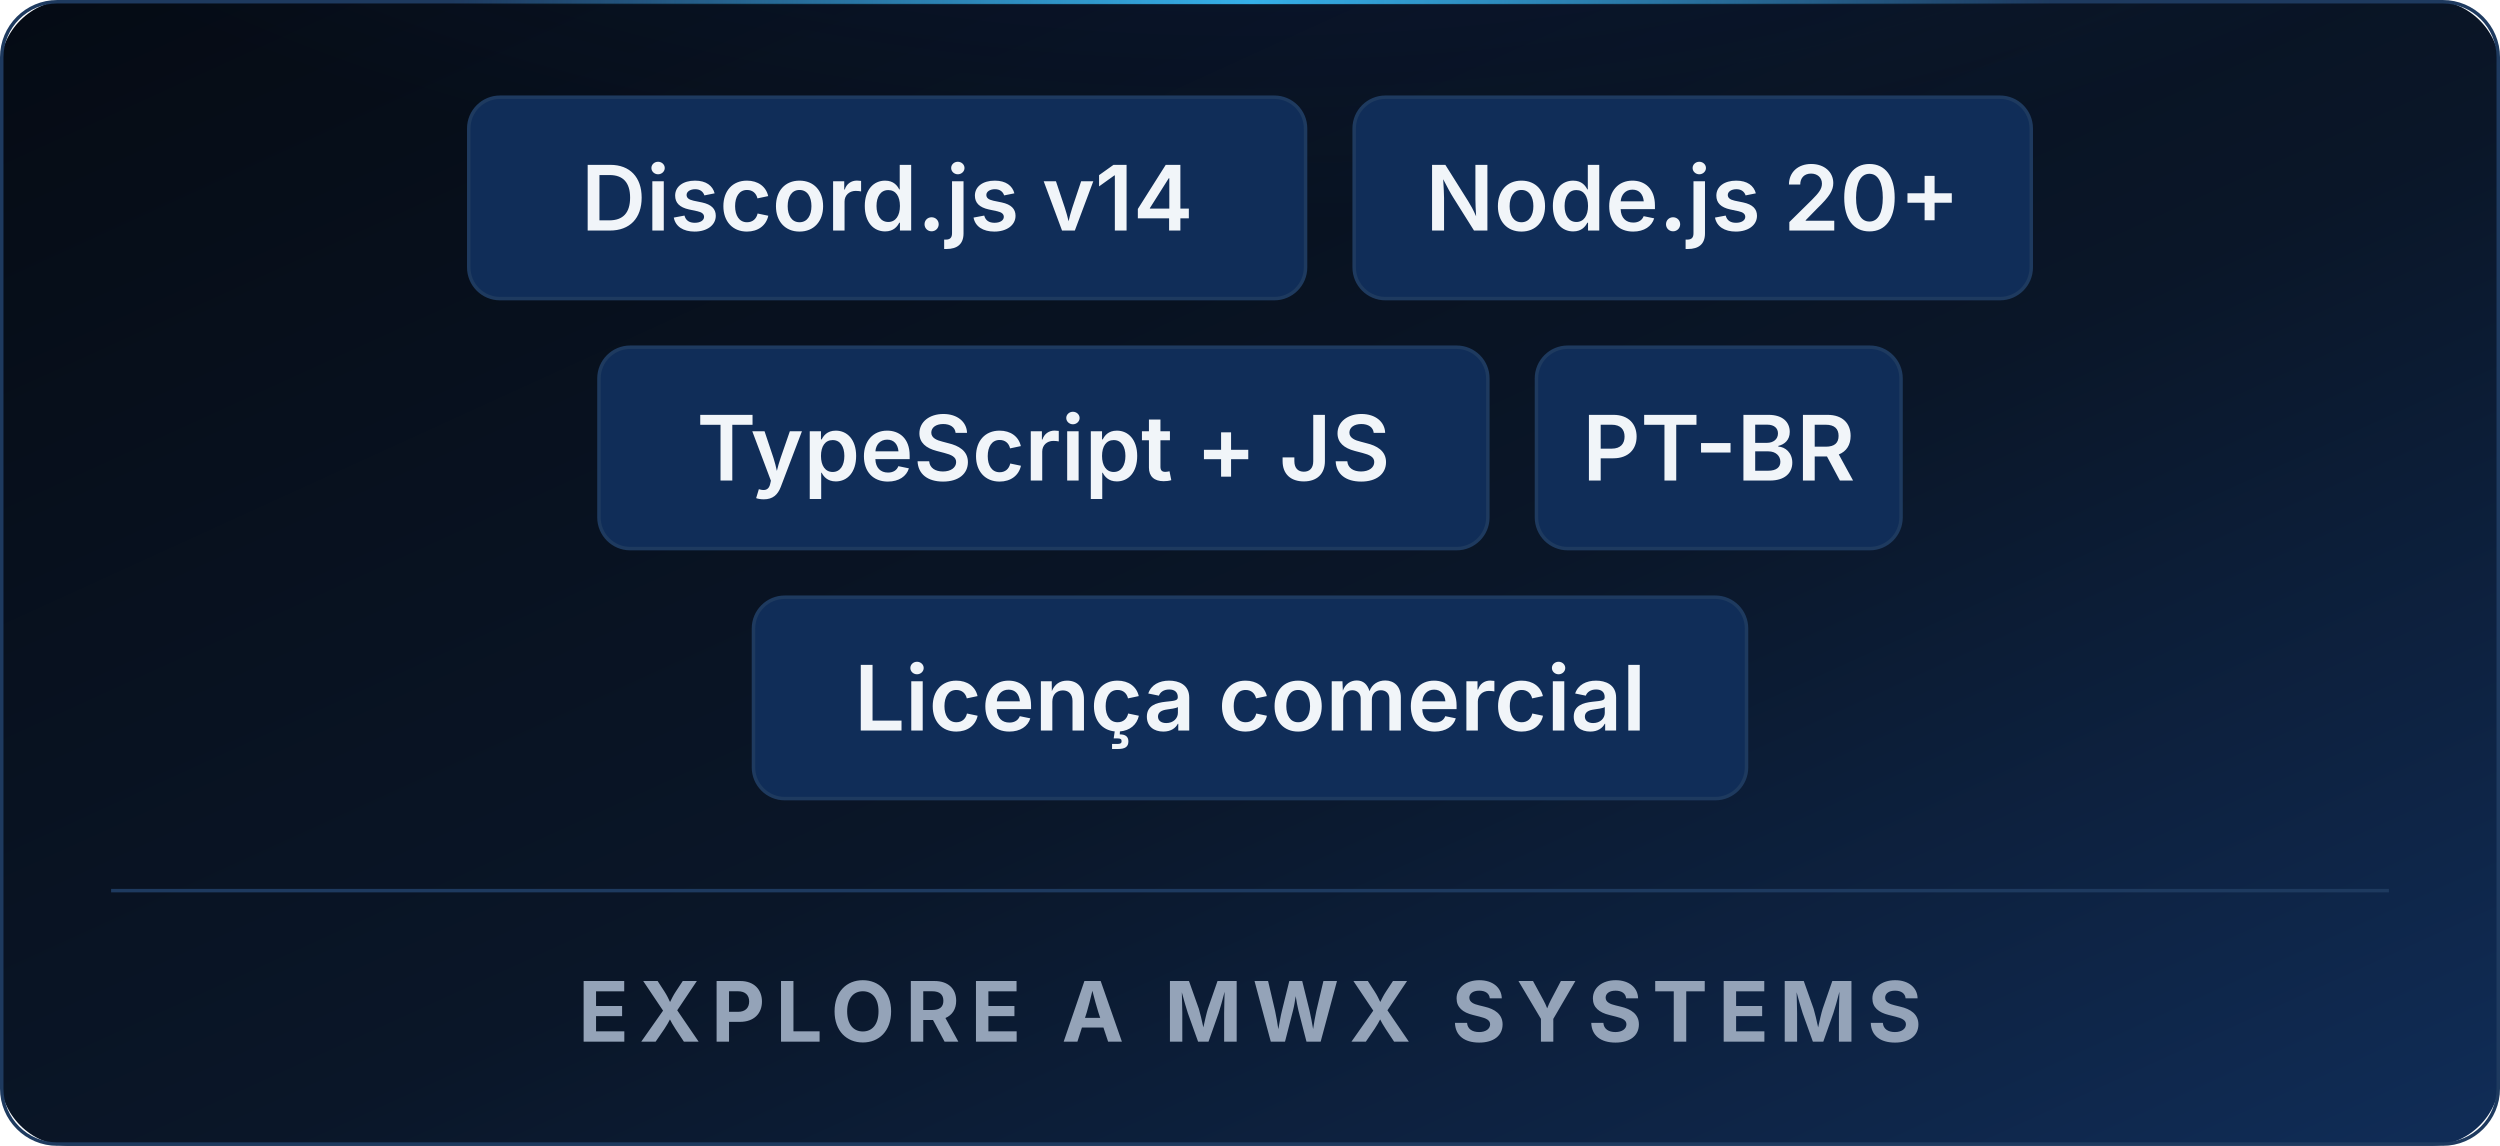
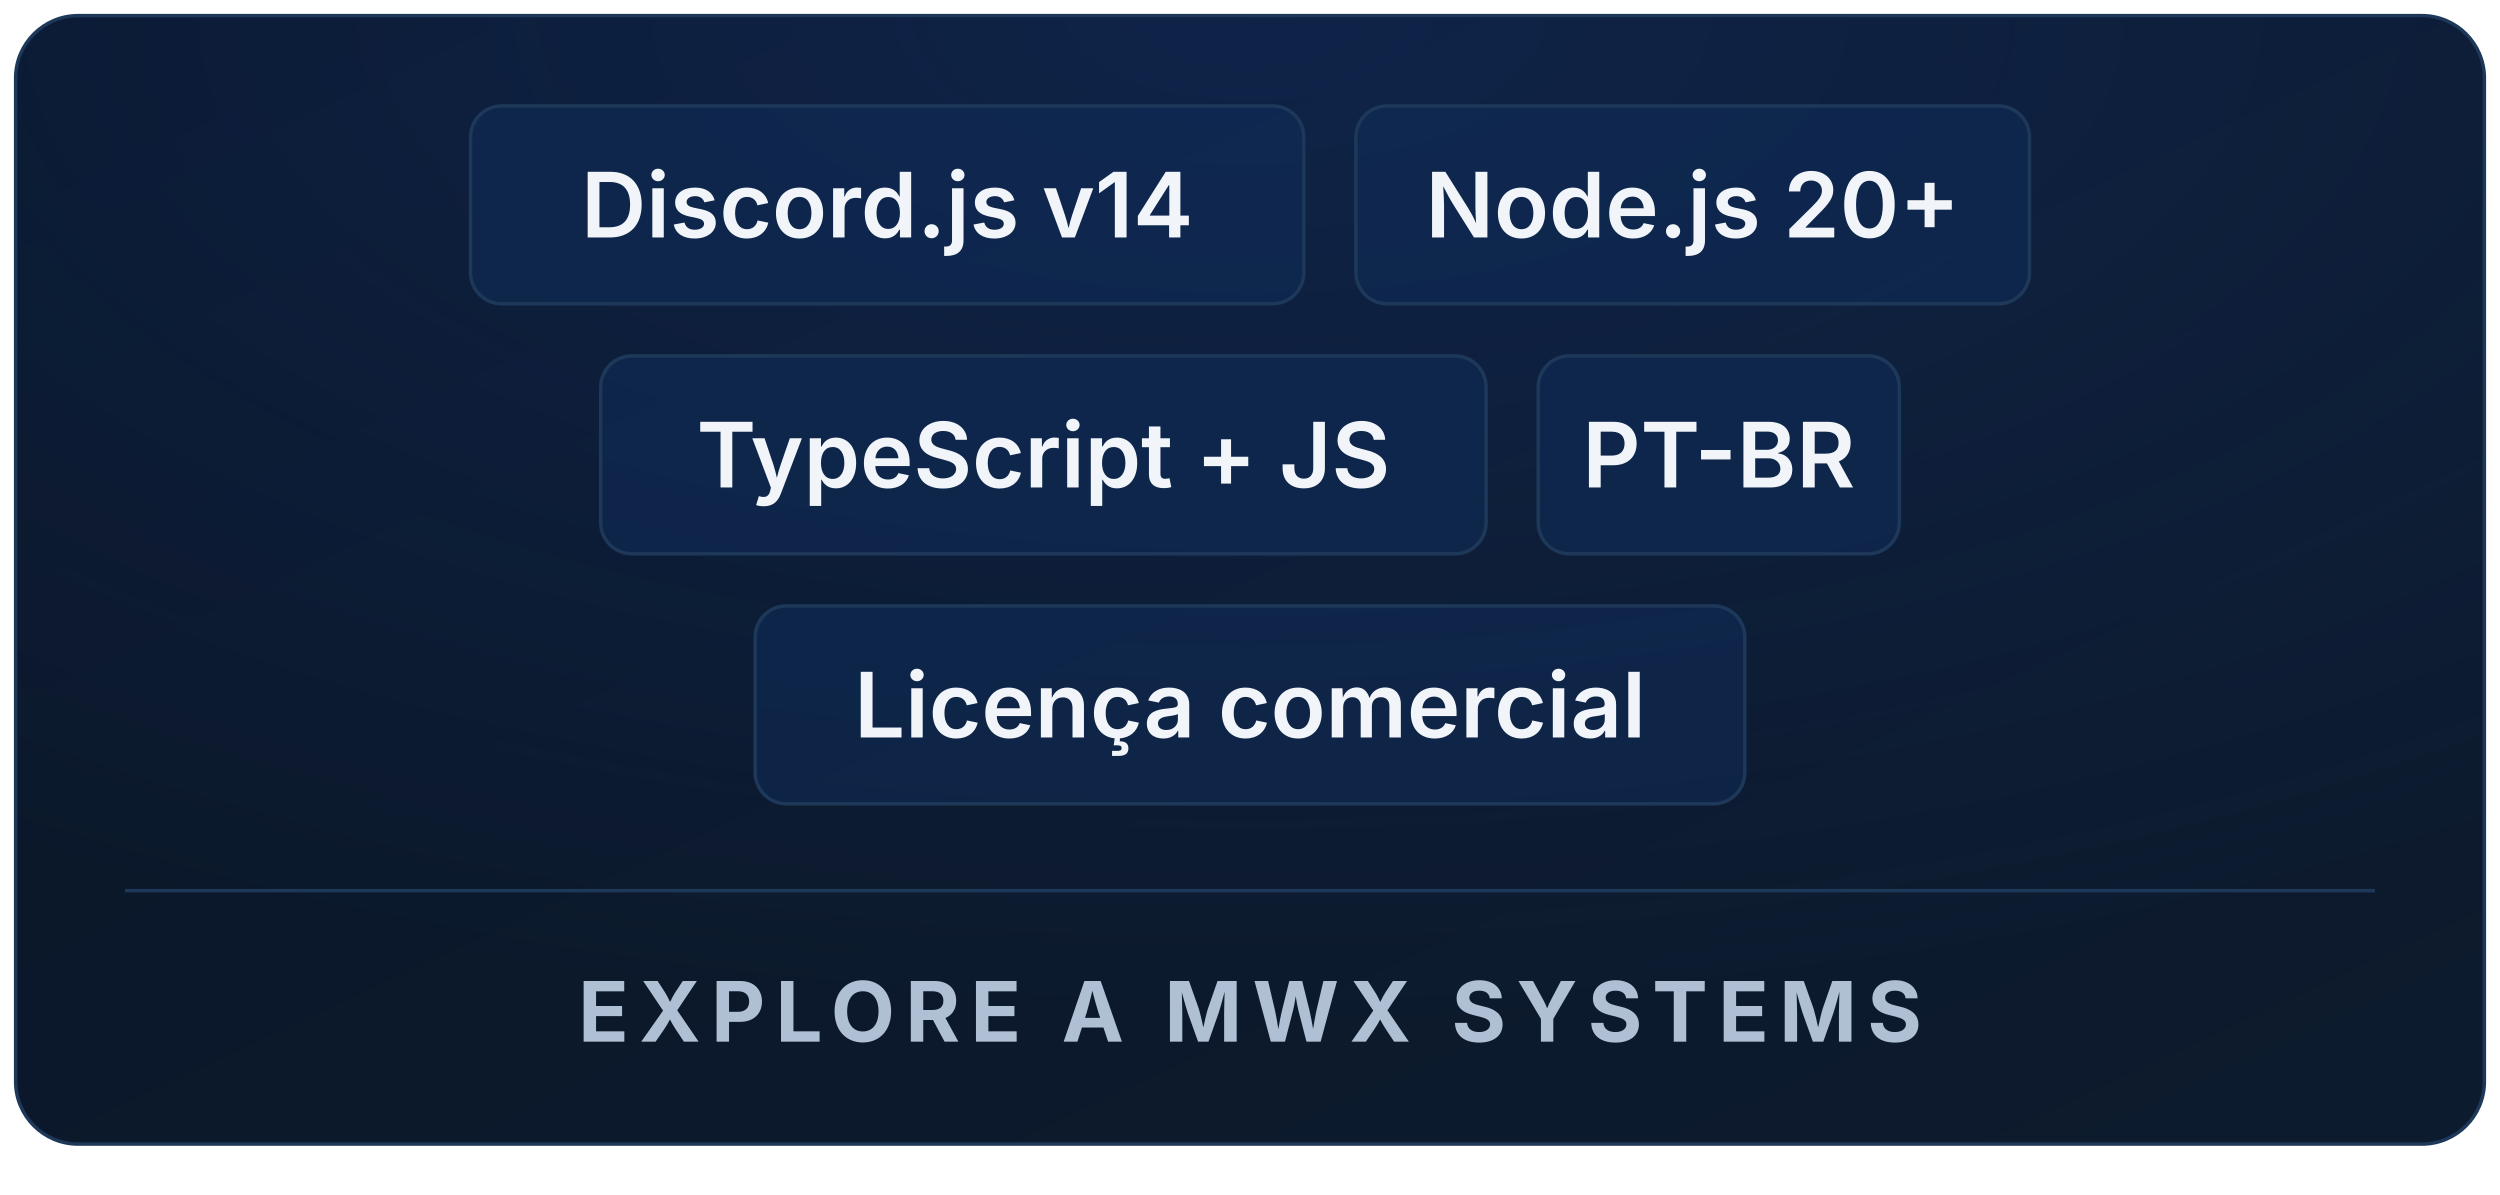
- <svg xmlns="http://www.w3.org/2000/svg" width="720" height="330" viewBox="0 0 720 330" role="img" aria-label="Discord.js v14, Node.js 20+, TypeScript e JavaScript, PT-BR, licença comercial. Explore a MWX Systems." font-family="'Segoe UI', 'Inter', 'Helvetica Neue', Arial, sans-serif">
+ <svg xmlns="http://www.w3.org/2000/svg" width="720" height="344" viewBox="0 0 720 344" role="img" aria-label="Discord.js v14, Node.js 20+, TypeScript e JavaScript, PT-BR, licença comercial. Explore a MWX Systems." font-family="'Segoe UI', 'Inter', 'Helvetica Neue', Arial, sans-serif">
  <defs>
-     <linearGradient id="bgnpm" x1="0" y1="0" x2="1" y2="1">
-       <stop offset="0" stop-color="#050B14" />
-       <stop offset=".55" stop-color="#0A1628" />
-       <stop offset="1" stop-color="#102D58" />
+     <linearGradient id="gnpm" x1="0" y1="0" x2="1" y2="1">
+       <stop offset="0" stop-color="#0A1628" />
+       <stop offset="1" stop-color="#0D1B2E" />
    </linearGradient>
-     <radialGradient id="glownpm" cx="0.5" cy="-0.4" r=".6">
-       <stop offset="0" stop-color="#2563EB" stop-opacity=".38" />
-       <stop offset=".45" stop-color="#2563EB" stop-opacity=".08" />
+     <radialGradient id="rnpm" cx=".5" cy="0" r=".9">
+       <stop offset="0" stop-color="#2563EB" stop-opacity=".16" />
      <stop offset="1" stop-color="#2563EB" stop-opacity="0" />
    </radialGradient>
-     <linearGradient id="edgenpm" x1="0" y1="0" x2="1" y2="0">
-       <stop offset="0" stop-color="#38BDF8" stop-opacity="0" />
-       <stop offset=".5" stop-color="#38BDF8" stop-opacity=".9" />
-       <stop offset="1" stop-color="#38BDF8" stop-opacity="0" />
-     </linearGradient>
-     <clipPath id="clipnpm">
-       <rect width="720" height="330" rx="20" />
-     </clipPath>
  </defs>
-   <g clip-path="url(#clipnpm)">
-     <rect width="720" height="330" fill="url(#bgnpm)" />
-     <rect width="720" height="330" fill="url(#glownpm)" />
-   </g>
-   <rect x=".5" y=".5" width="719" height="329" rx="16" fill="none" stroke="#1E3A5F" />
-   <rect x="130" y="0" width="461" height="1.2" fill="url(#edgenpm)" />
-   <rect x="135.0" y="28" width="241" height="58" rx="9" fill="#102D58" stroke="#1E3A5F" />
-   <text x="255.5" y="66.4" text-anchor="middle" fill="#F1F5F9" font-size="26" font-weight="600">Discord.js v14</text>
-   <rect x="390.0" y="28" width="195" height="58" rx="9" fill="#102D58" stroke="#1E3A5F" />
-   <text x="487.5" y="66.4" text-anchor="middle" fill="#F1F5F9" font-size="26" font-weight="600">Node.js 20+</text>
-   <rect x="172.5" y="100" width="256" height="58" rx="9" fill="#102D58" stroke="#1E3A5F" />
-   <text x="300.5" y="138.4" text-anchor="middle" fill="#F1F5F9" font-size="26" font-weight="600">TypeScript + JS</text>
-   <rect x="442.5" y="100" width="105" height="58" rx="9" fill="#102D58" stroke="#1E3A5F" />
-   <text x="495.0" y="138.4" text-anchor="middle" fill="#F1F5F9" font-size="26" font-weight="600">PT-BR</text>
-   <rect x="217.0" y="172" width="286" height="58" rx="9" fill="#102D58" stroke="#1E3A5F" />
-   <text x="360.0" y="210.4" text-anchor="middle" fill="#F1F5F9" font-size="26" font-weight="600">Licença comercial</text>
-   <rect x="32" y="256" width="656" height="1" fill="#1E3A5F" />
-   <text x="360.0" y="300" text-anchor="middle" fill="#94A3B8" font-size="24" font-weight="700" letter-spacing="3">EXPLORE A MWX SYSTEMS</text>
+   <rect x="4.5" y="4.5" width="711" height="325" rx="18" fill="url(#gnpm)" stroke="#1D3859" />
+   <rect x="5" y="5" width="710" height="324" rx="17.5" fill="url(#rnpm)" />
+   <rect x="135.5" y="30.5" width="240" height="57" rx="9" fill="#102D58" fill-opacity=".55" stroke="#1D3859" />
+   <text x="255.5" y="68.4" text-anchor="middle" fill="#F1F5F9" font-size="26" font-weight="600">Discord.js v14</text>
+   <rect x="390.5" y="30.5" width="194" height="57" rx="9" fill="#102D58" fill-opacity=".55" stroke="#1D3859" />
+   <text x="487.5" y="68.4" text-anchor="middle" fill="#F1F5F9" font-size="26" font-weight="600">Node.js 20+</text>
+   <rect x="173.0" y="102.5" width="255" height="57" rx="9" fill="#102D58" fill-opacity=".55" stroke="#1D3859" />
+   <text x="300.5" y="140.4" text-anchor="middle" fill="#F1F5F9" font-size="26" font-weight="600">TypeScript + JS</text>
+   <rect x="443.0" y="102.5" width="104" height="57" rx="9" fill="#102D58" fill-opacity=".55" stroke="#1D3859" />
+   <text x="495.0" y="140.4" text-anchor="middle" fill="#F1F5F9" font-size="26" font-weight="600">PT-BR</text>
+   <rect x="217.5" y="174.5" width="285" height="57" rx="9" fill="#102D58" fill-opacity=".55" stroke="#1D3859" />
+   <text x="360.0" y="212.4" text-anchor="middle" fill="#F1F5F9" font-size="26" font-weight="600">Licença comercial</text>
+   <rect x="36" y="256" width="648" height="1" fill="#1D3859" />
+   <text x="360.0" y="300" text-anchor="middle" fill="#B0C0D4" font-size="24" font-weight="700" letter-spacing="3">EXPLORE A MWX SYSTEMS</text>
</svg>
